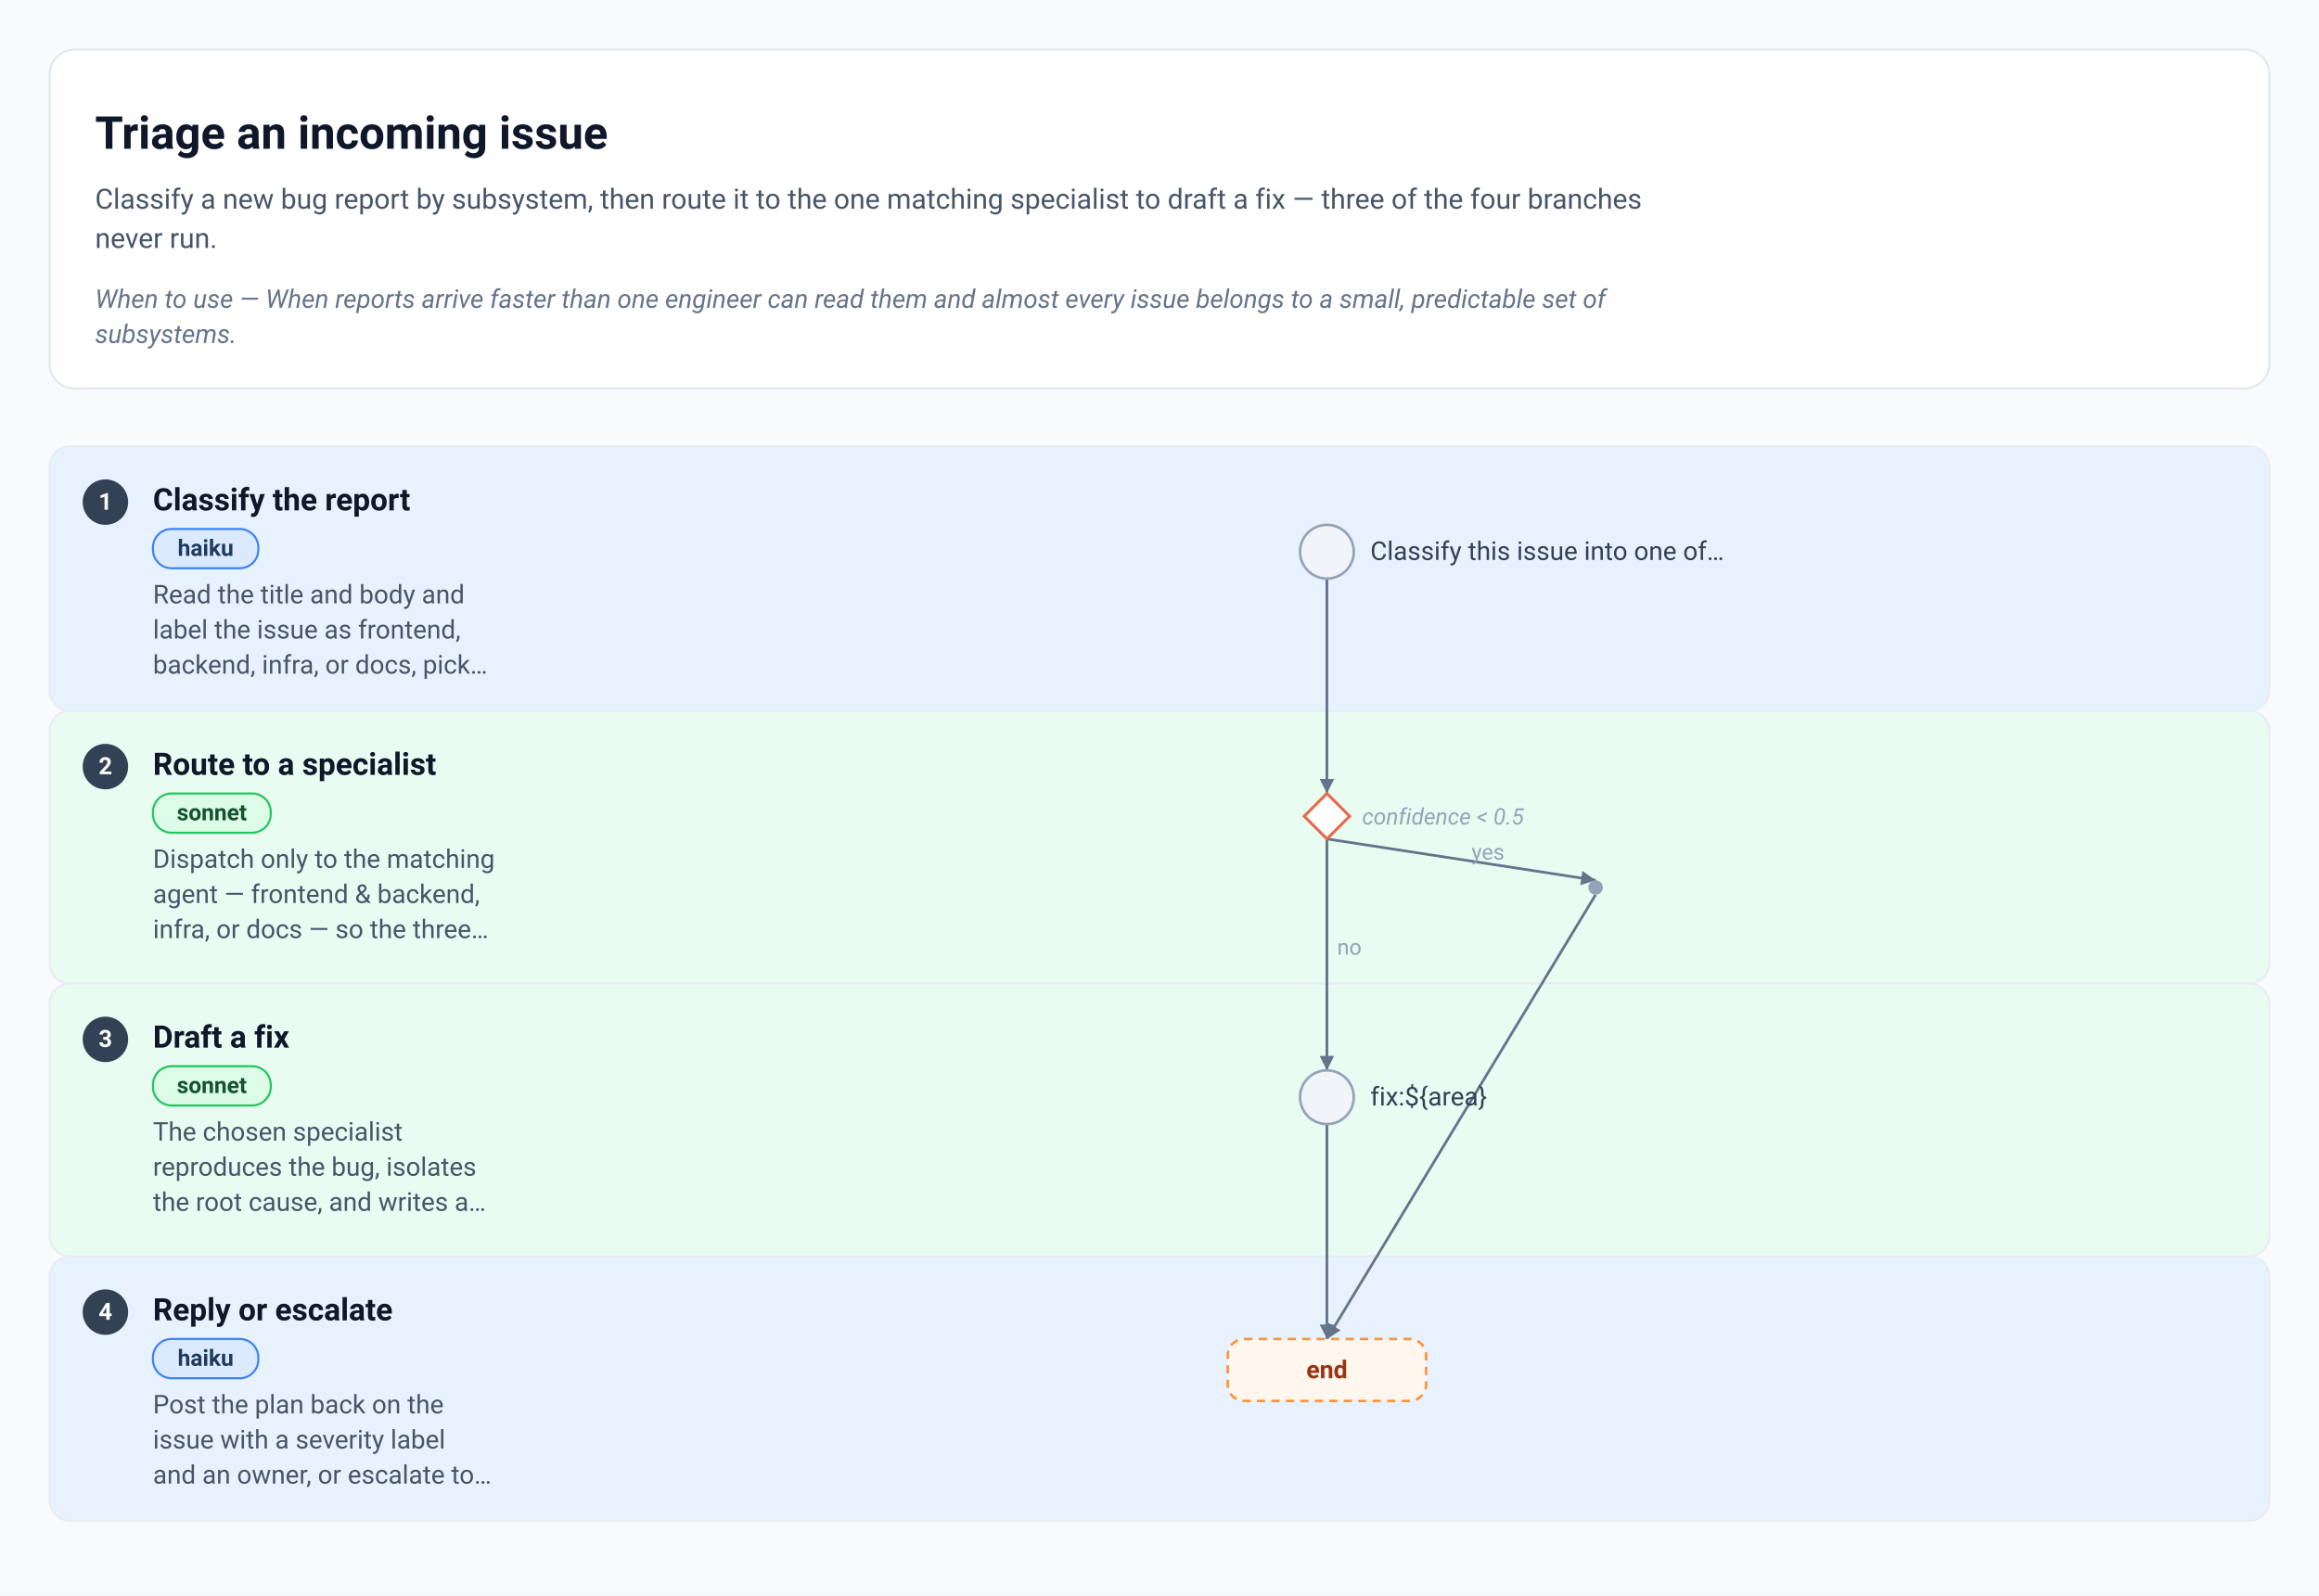
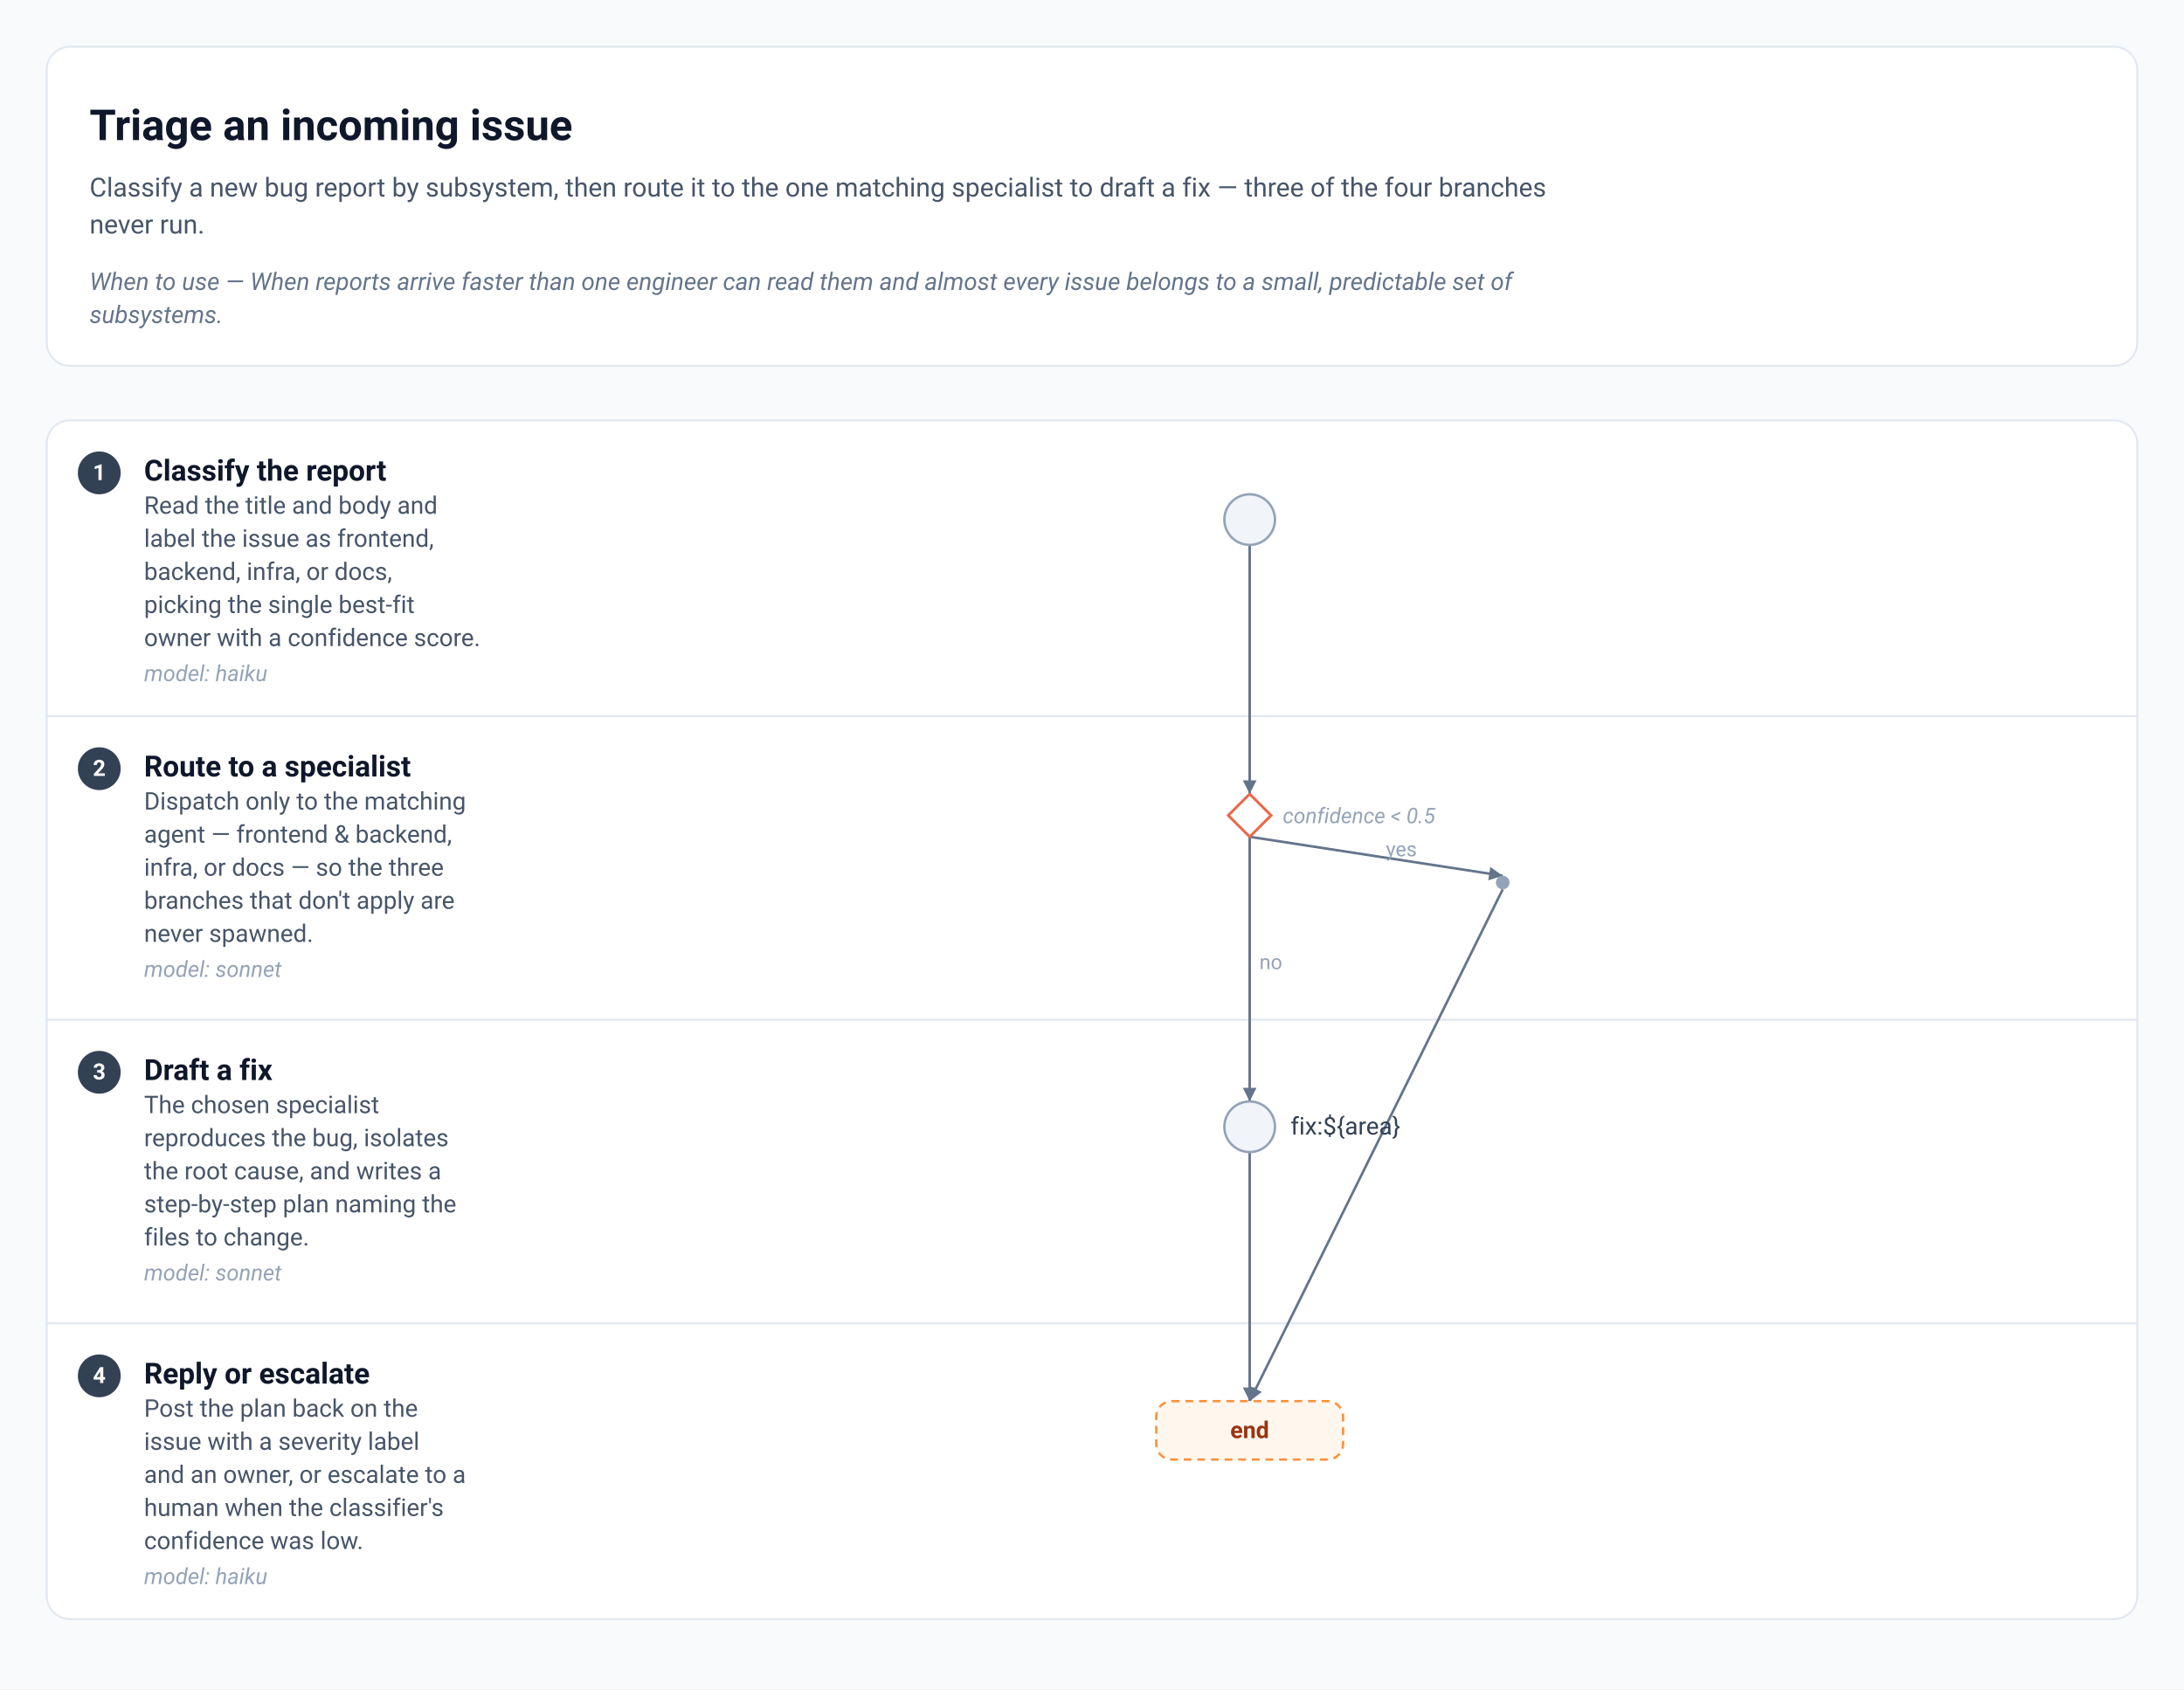
- <svg xmlns="http://www.w3.org/2000/svg" width="1122" height="772" viewBox="0 0 1122 772" font-family="-apple-system, BlinkMacSystemFont, 'Segoe UI', Roboto, Helvetica, Arial, sans-serif">
-   <rect width="1122" height="772" fill="#f8fafc" />
+ <svg xmlns="http://www.w3.org/2000/svg" width="1122" height="868" viewBox="0 0 1122 868" font-family="-apple-system, BlinkMacSystemFont, 'Segoe UI', Roboto, Helvetica, Arial, sans-serif">
+   <rect width="1122" height="868" fill="#f8fafc" />
  <g transform="translate(0 24)">
    <g class="header-card">
      <rect x="24" y="0" width="1074" height="164" rx="12" fill="#ffffff" stroke="#e2e8f0" stroke-width="1" />
      <text x="46" y="48" font-size="22" fill="#0f172a" font-weight="700">Triage an incoming issue</text>
      <text x="46" y="77" font-size="13.5" fill="#475569">Classify a new bug report by subsystem, then route it to the one matching specialist to draft a fix — three of the four branches</text>
      <text x="46" y="96" font-size="13.5" fill="#475569">never run.</text>
      <text x="46" y="125" font-size="12.5" fill="#64748b" font-style="italic">When to use — When reports arrive faster than one engineer can read them and almost every issue belongs to a small, predictable set of</text>
      <text x="46" y="142" font-size="12.5" fill="#64748b" font-style="italic">subsystems.</text>
    </g>
  </g>
  <g transform="translate(0 204)">
-     <rect class="swimlane" x="24" y="12" width="1074" height="128" rx="10" fill="#dbeafe" fill-opacity="0.55" stroke="#e8edf3" stroke-width="1" />
-     <rect class="swimlane" x="24" y="140" width="1074" height="132" rx="10" fill="#dcfce7" fill-opacity="0.55" stroke="#e8edf3" stroke-width="1" />
-     <rect class="swimlane" x="24" y="272" width="1074" height="132" rx="10" fill="#dcfce7" fill-opacity="0.55" stroke="#e8edf3" stroke-width="1" />
-     <rect class="swimlane" x="24" y="404" width="1074" height="128" rx="10" fill="#dbeafe" fill-opacity="0.55" stroke="#e8edf3" stroke-width="1" />
+     <rect x="24" y="12" width="1074" height="616" rx="12" fill="#ffffff" stroke="#e2e8f0" stroke-width="1" />
+     <g class="swimlane" />
+     <g class="swimlane">
+       <line x1="24" y1="164" x2="1098" y2="164" stroke="#e2e8f0" stroke-width="1" />
+     </g>
+     <g class="swimlane">
+       <line x1="24" y1="320" x2="1098" y2="320" stroke="#e2e8f0" stroke-width="1" />
+     </g>
+     <g class="swimlane">
+       <line x1="24" y1="476" x2="1098" y2="476" stroke="#e2e8f0" stroke-width="1" />
+     </g>
    <g transform="translate(0 12)">
      <g class="lane-label">
        <circle cx="51" cy="27" r="11" fill="#334155" />
        <text x="51" y="30.7" font-size="11.5" fill="#ffffff" font-weight="700" text-anchor="middle">1</text>
        <text x="74" y="31" font-size="15" fill="#0f172a" font-weight="700">Classify the report</text>
-         <rect x="74" y="40" width="51" height="19" rx="9" fill="#dbeafe" stroke="#3b82f6" stroke-width="1" />
-         <text x="99.5" y="53" font-size="11" fill="#1e3a5f" font-weight="600" text-anchor="middle">haiku</text>
-         <text x="74" y="76" font-size="12.5" fill="#475569">Read the title and body and</text>
-         <text x="74" y="93" font-size="12.5" fill="#475569">label the issue as frontend,</text>
-         <text x="74" y="110" font-size="12.5" fill="#475569">backend, infra, or docs, pick…</text>
+         <text x="74" y="48" font-size="12.5" fill="#475569">Read the title and body and</text>
+         <text x="74" y="65" font-size="12.5" fill="#475569">label the issue as frontend,</text>
+         <text x="74" y="82" font-size="12.5" fill="#475569">backend, infra, or docs,</text>
+         <text x="74" y="99" font-size="12.5" fill="#475569">picking the single best-fit</text>
+         <text x="74" y="116" font-size="12.5" fill="#475569">owner with a confidence score.</text>
+         <text x="74" y="134" font-size="11.5" fill="#94a3b8" font-style="italic">model: haiku</text>
      </g>
    </g>
-     <g transform="translate(0 140)">
+     <g transform="translate(0 164)">
      <g class="lane-label">
        <circle cx="51" cy="27" r="11" fill="#334155" />
        <text x="51" y="30.7" font-size="11.5" fill="#ffffff" font-weight="700" text-anchor="middle">2</text>
        <text x="74" y="31" font-size="15" fill="#0f172a" font-weight="700">Route to a specialist</text>
-         <rect x="74" y="40" width="57" height="19" rx="9" fill="#dcfce7" stroke="#22c55e" stroke-width="1" />
-         <text x="102.5" y="53" font-size="11" fill="#14532d" font-weight="600" text-anchor="middle">sonnet</text>
-         <text x="74" y="76" font-size="12.5" fill="#475569">Dispatch only to the matching</text>
-         <text x="74" y="93" font-size="12.5" fill="#475569">agent — frontend &amp; backend,</text>
-         <text x="74" y="110" font-size="12.5" fill="#475569">infra, or docs — so the three…</text>
+         <text x="74" y="48" font-size="12.5" fill="#475569">Dispatch only to the matching</text>
+         <text x="74" y="65" font-size="12.5" fill="#475569">agent — frontend &amp; backend,</text>
+         <text x="74" y="82" font-size="12.5" fill="#475569">infra, or docs — so the three</text>
+         <text x="74" y="99" font-size="12.5" fill="#475569">branches that don't apply are</text>
+         <text x="74" y="116" font-size="12.5" fill="#475569">never spawned.</text>
+         <text x="74" y="134" font-size="11.5" fill="#94a3b8" font-style="italic">model: sonnet</text>
      </g>
    </g>
-     <g transform="translate(0 272)">
+     <g transform="translate(0 320)">
      <g class="lane-label">
        <circle cx="51" cy="27" r="11" fill="#334155" />
        <text x="51" y="30.7" font-size="11.5" fill="#ffffff" font-weight="700" text-anchor="middle">3</text>
        <text x="74" y="31" font-size="15" fill="#0f172a" font-weight="700">Draft a fix</text>
-         <rect x="74" y="40" width="57" height="19" rx="9" fill="#dcfce7" stroke="#22c55e" stroke-width="1" />
-         <text x="102.5" y="53" font-size="11" fill="#14532d" font-weight="600" text-anchor="middle">sonnet</text>
-         <text x="74" y="76" font-size="12.5" fill="#475569">The chosen specialist</text>
-         <text x="74" y="93" font-size="12.5" fill="#475569">reproduces the bug, isolates</text>
-         <text x="74" y="110" font-size="12.5" fill="#475569">the root cause, and writes a…</text>
+         <text x="74" y="48" font-size="12.5" fill="#475569">The chosen specialist</text>
+         <text x="74" y="65" font-size="12.5" fill="#475569">reproduces the bug, isolates</text>
+         <text x="74" y="82" font-size="12.5" fill="#475569">the root cause, and writes a</text>
+         <text x="74" y="99" font-size="12.5" fill="#475569">step-by-step plan naming the</text>
+         <text x="74" y="116" font-size="12.5" fill="#475569">files to change.</text>
+         <text x="74" y="134" font-size="11.5" fill="#94a3b8" font-style="italic">model: sonnet</text>
      </g>
    </g>
-     <g transform="translate(0 404)">
+     <g transform="translate(0 476)">
      <g class="lane-label">
        <circle cx="51" cy="27" r="11" fill="#334155" />
        <text x="51" y="30.7" font-size="11.5" fill="#ffffff" font-weight="700" text-anchor="middle">4</text>
        <text x="74" y="31" font-size="15" fill="#0f172a" font-weight="700">Reply or escalate</text>
-         <rect x="74" y="40" width="51" height="19" rx="9" fill="#dbeafe" stroke="#3b82f6" stroke-width="1" />
-         <text x="99.5" y="53" font-size="11" fill="#1e3a5f" font-weight="600" text-anchor="middle">haiku</text>
-         <text x="74" y="76" font-size="12.5" fill="#475569">Post the plan back on the</text>
-         <text x="74" y="93" font-size="12.5" fill="#475569">issue with a severity label</text>
-         <text x="74" y="110" font-size="12.5" fill="#475569">and an owner, or escalate to…</text>
+         <text x="74" y="48" font-size="12.5" fill="#475569">Post the plan back on the</text>
+         <text x="74" y="65" font-size="12.5" fill="#475569">issue with a severity label</text>
+         <text x="74" y="82" font-size="12.5" fill="#475569">and an owner, or escalate to a</text>
+         <text x="74" y="99" font-size="12.5" fill="#475569">human when the classifier's</text>
+         <text x="74" y="116" font-size="12.5" fill="#475569">confidence was low.</text>
+         <text x="74" y="134" font-size="11.5" fill="#94a3b8" font-style="italic">model: haiku</text>
      </g>
    </g>
    <g class="topology" transform="translate(338 0)">
      <g class="edge">
-         <path d="M 304 202 L 434 222" fill="none" stroke="#64748b" stroke-width="1.3" />
-         <polygon points="434,222 426.55,224.39 427.61,217.48" fill="#64748b" />
-         <text x="374" y="212" font-size="10.5" fill="#94a3b8">yes</text>
+         <path d="M 304 226 L 434 246" fill="none" stroke="#64748b" stroke-width="1.3" />
+         <polygon points="434,246 426.55,248.39 427.61,241.48" fill="#64748b" />
+         <text x="374" y="236" font-size="10.5" fill="#94a3b8">yes</text>
      </g>
      <g class="edge">
-         <path d="M 304 202 L 304 314" fill="none" stroke="#64748b" stroke-width="1.3" />
-         <polygon points="304,314 300.5,307 307.5,307" fill="#64748b" />
-         <text x="309" y="258" font-size="10.5" fill="#94a3b8">no</text>
+         <path d="M 304 226 L 304 362" fill="none" stroke="#64748b" stroke-width="1.3" />
+         <polygon points="304,362 300.5,355 307.5,355" fill="#64748b" />
+         <text x="309" y="294" font-size="10.5" fill="#94a3b8">no</text>
      </g>
      <g class="edge">
-         <path d="M 304 76 L 304 180" fill="none" stroke="#64748b" stroke-width="1.3" />
-         <polygon points="304,180 300.5,173 307.5,173" fill="#64748b" />
+         <path d="M 304 76 L 304 204" fill="none" stroke="#64748b" stroke-width="1.3" />
+         <polygon points="304,204 300.5,197 307.5,197" fill="#64748b" />
      </g>
      <g class="edge">
-         <path d="M 434 229 L 304 444" fill="none" stroke="#64748b" stroke-width="1.3" />
-         <polygon points="304,444 304.63,436.2 310.62,439.82" fill="#64748b" />
+         <path d="M 434 253 L 304 516" fill="none" stroke="#64748b" stroke-width="1.3" />
+         <polygon points="304,516 303.96,508.17 310.24,511.28" fill="#64748b" />
      </g>
      <g class="edge">
-         <path d="M 304 340 L 304 444" fill="none" stroke="#64748b" stroke-width="1.3" />
-         <polygon points="304,444 300.5,437 307.5,437" fill="#64748b" />
+         <path d="M 304 388 L 304 516" fill="none" stroke="#64748b" stroke-width="1.3" />
+         <polygon points="304,516 300.5,509 307.5,509" fill="#64748b" />
      </g>
      <g class="agent-node">
        <circle cx="304" cy="63" r="13" fill="#f1f5f9" stroke="#94a3b8" stroke-width="1.25" />
-         <text x="325" y="67" font-size="12.5" fill="#334155">Classify this issue into one of…</text>
      </g>
      <g class="decision">
-         <polygon points="304,180 315,191 304,202 293,191" fill="#ffffff" stroke="#e8694a" stroke-width="1.4" />
-         <text x="321" y="195" font-size="11" fill="#94a3b8" font-style="italic">confidence &lt; 0.5</text>
+         <polygon points="304,204 315,215 304,226 293,215" fill="#ffffff" stroke="#e8694a" stroke-width="1.4" />
+         <text x="321" y="219" font-size="11" fill="#94a3b8" font-style="italic">confidence &lt; 0.5</text>
      </g>
-       <circle class="hub" cx="434" cy="225.5" r="3.5" fill="#94a3b8" />
+       <circle class="hub" cx="434" cy="249.5" r="3.5" fill="#94a3b8" />
      <g class="agent-node">
-         <circle cx="304" cy="327" r="13" fill="#f1f5f9" stroke="#94a3b8" stroke-width="1.25" />
-         <text x="325" y="331" font-size="12.5" fill="#334155">fix:${area}</text>
+         <circle cx="304" cy="375" r="13" fill="#f1f5f9" stroke="#94a3b8" stroke-width="1.25" />
+         <text x="325" y="379" font-size="12.5" fill="#334155">fix:${area}</text>
      </g>
      <g class="control-node">
-         <rect class="control-box" x="256" y="444" width="96" height="30" rx="8" fill="#fff7ed" stroke="#fb923c" stroke-width="1.2" stroke-dasharray="4 3" />
-         <text x="304" y="463" font-size="12" fill="#9a3412" font-weight="600" text-anchor="middle">end</text>
+         <rect class="control-box" x="256" y="516" width="96" height="30" rx="8" fill="#fff7ed" stroke="#fb923c" stroke-width="1.2" stroke-dasharray="4 3" />
+         <text x="304" y="535" font-size="12" fill="#9a3412" font-weight="600" text-anchor="middle">end</text>
      </g>
    </g>
  </g>
</svg>
